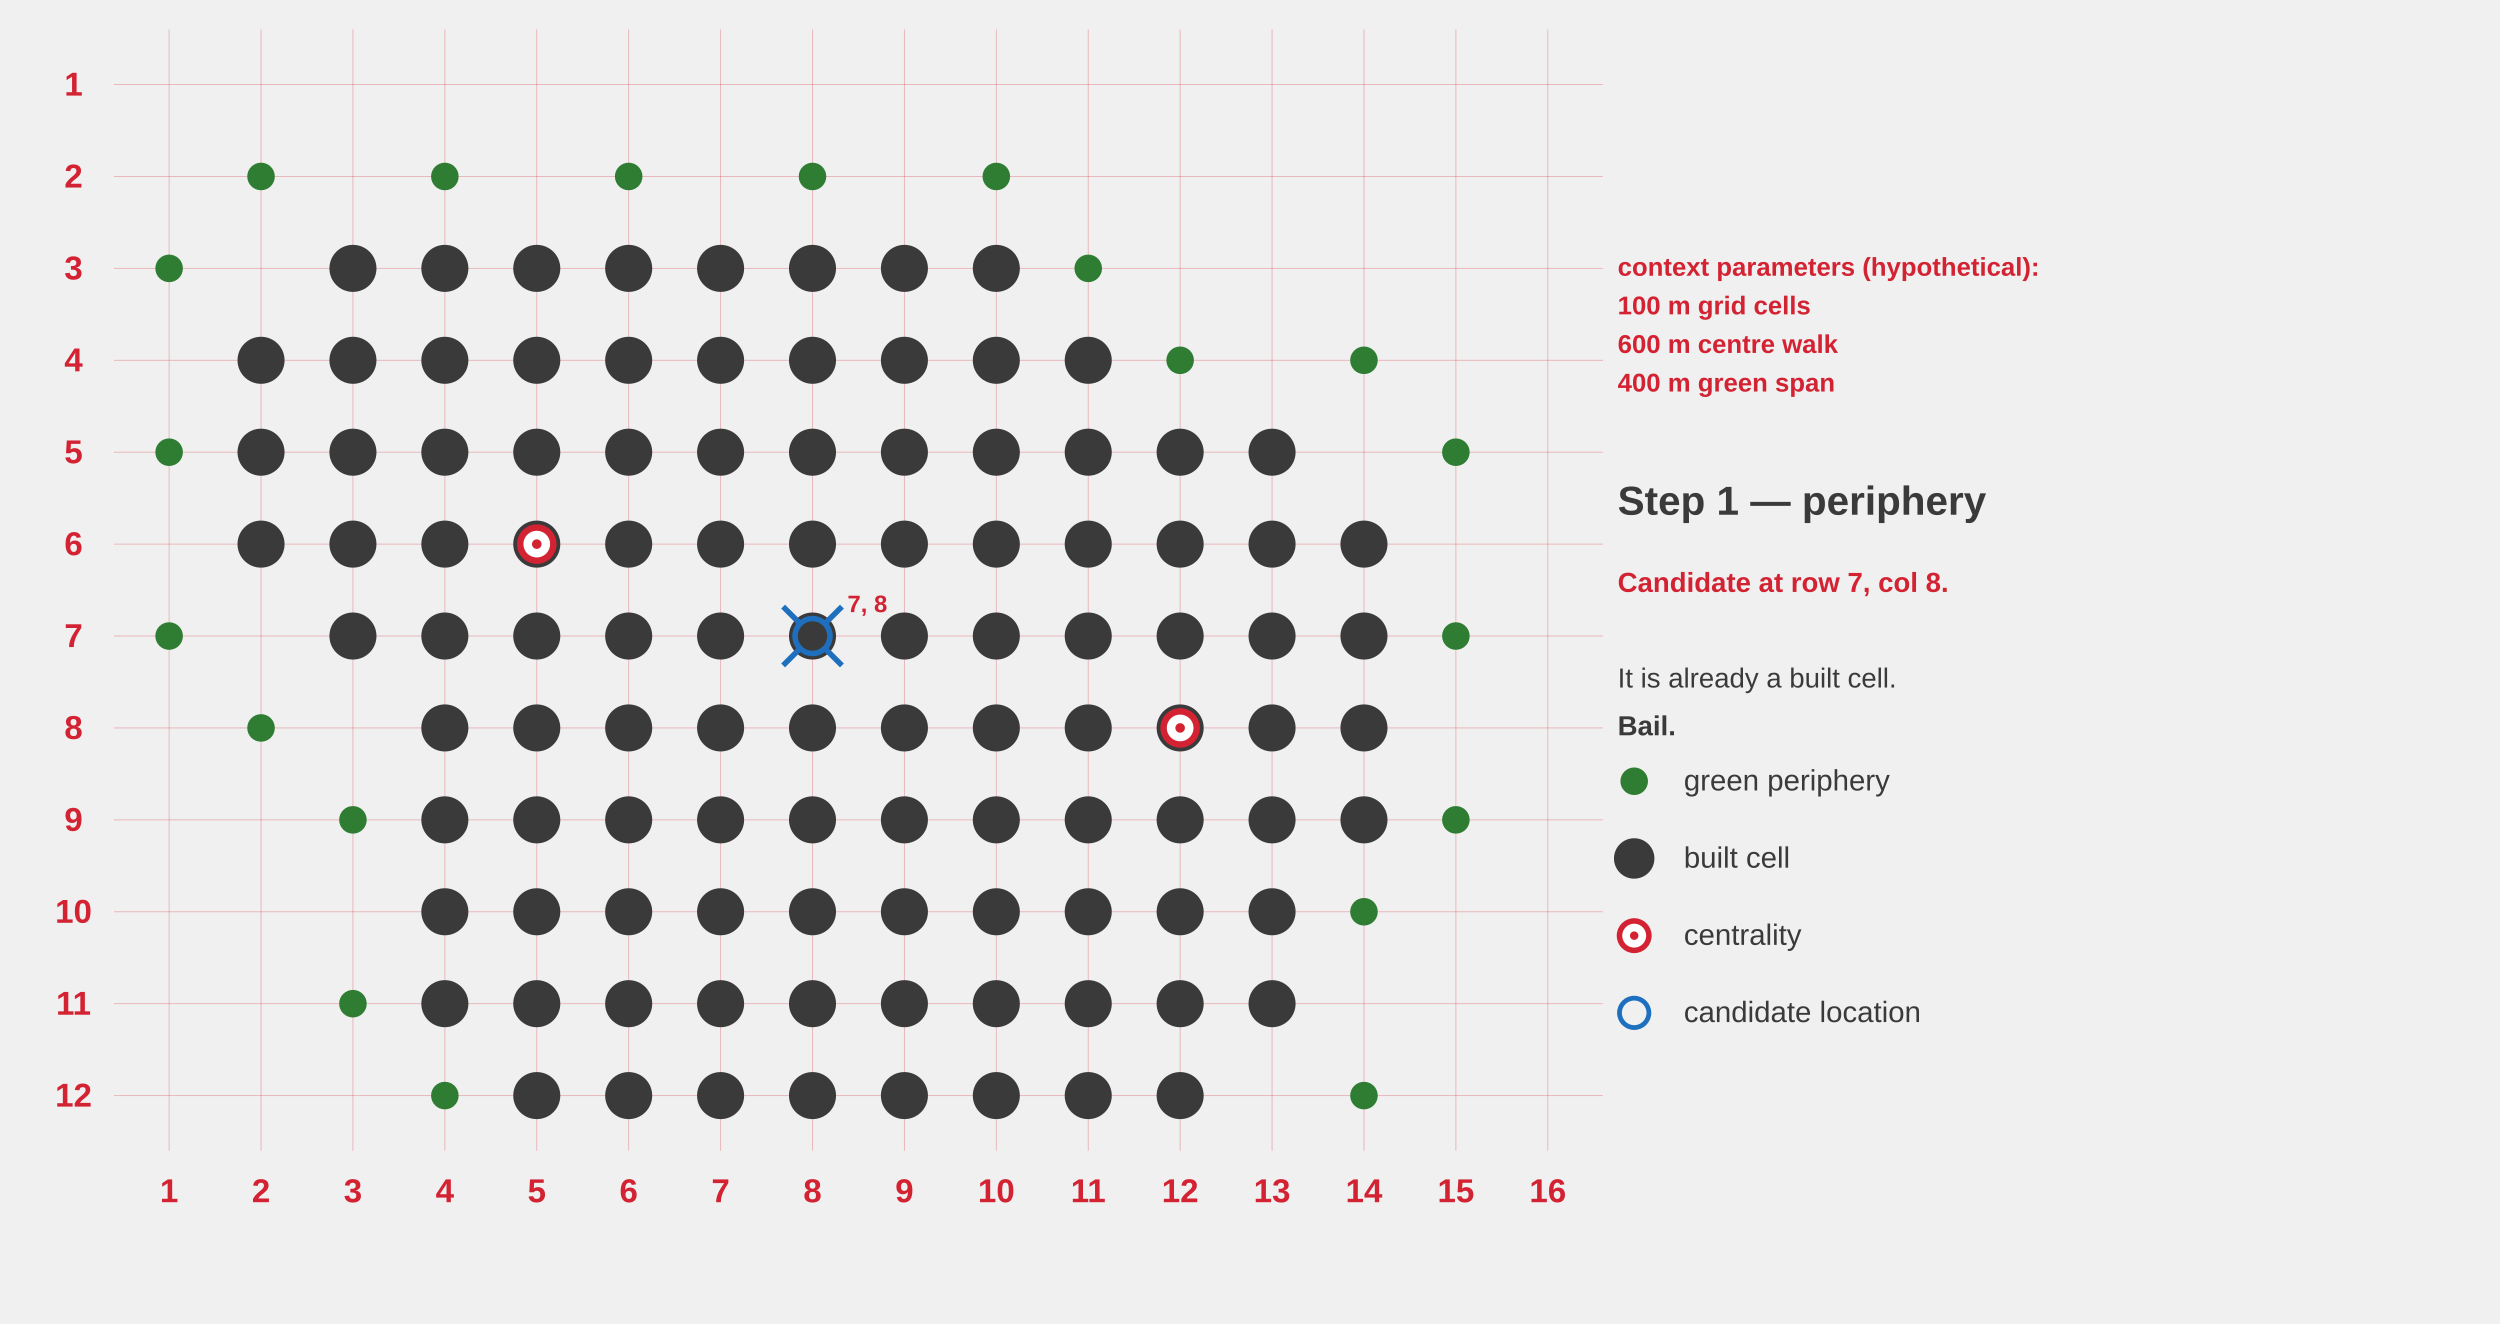
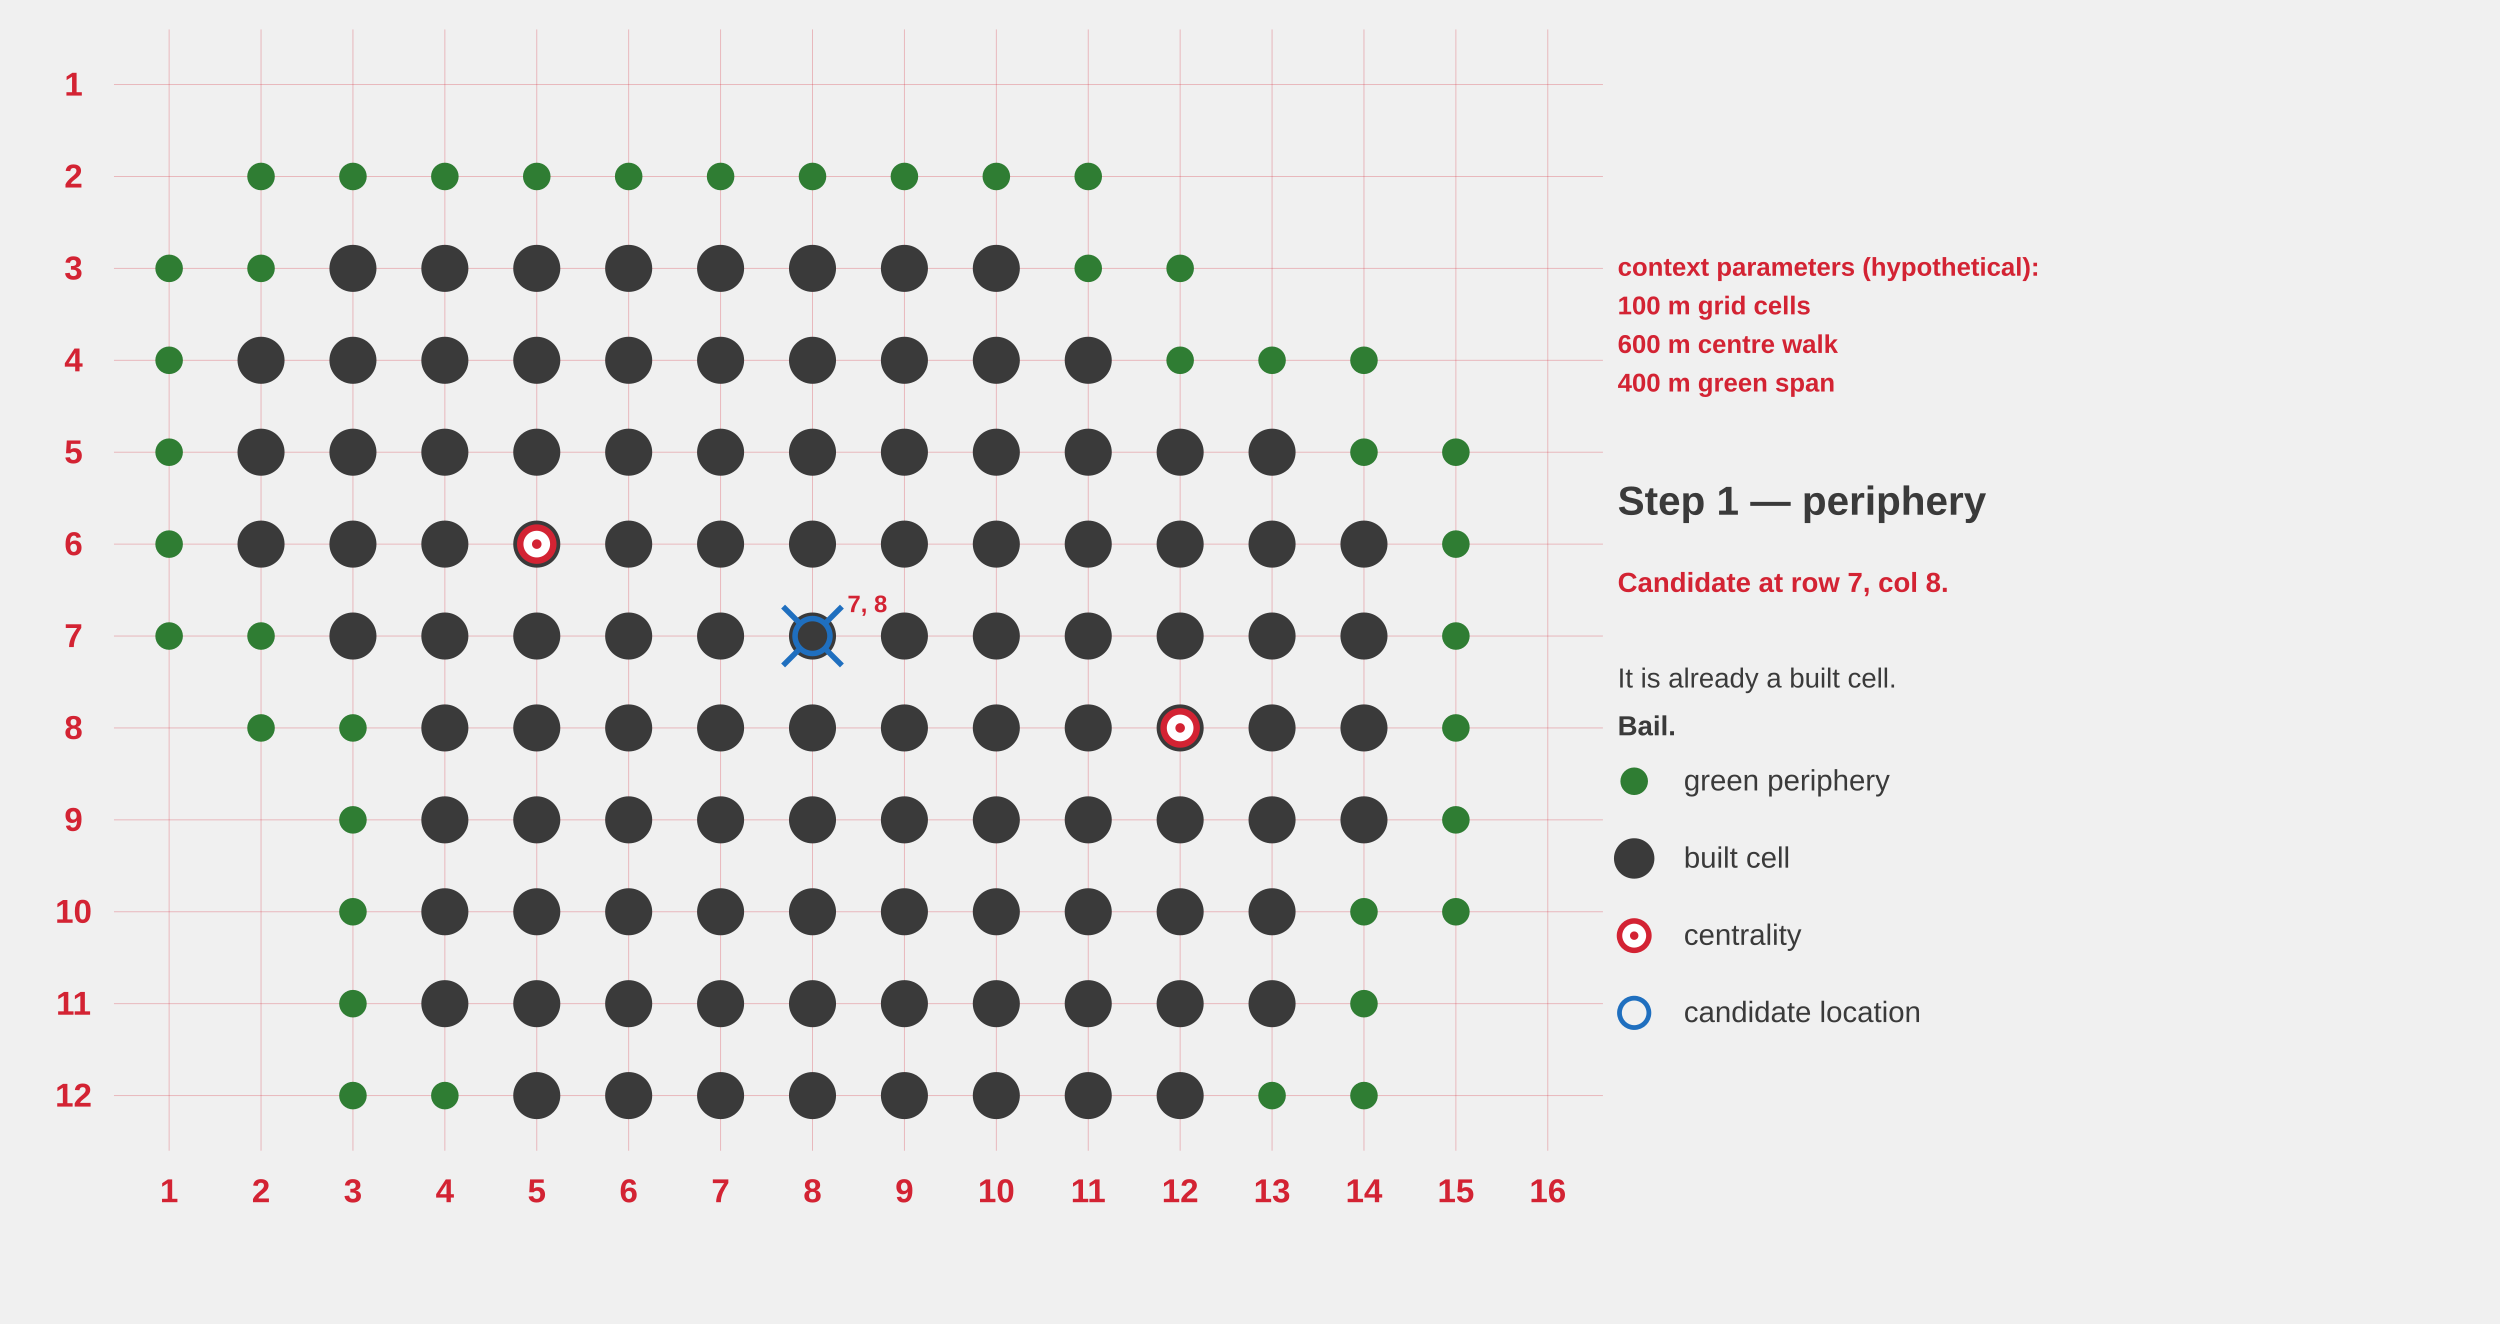
<svg xmlns="http://www.w3.org/2000/svg" viewBox="0 0 1360 720" font-family="Arial, sans-serif">
  <line x1="92.0" y1="16.0" x2="92.0" y2="626.0" stroke="#D32333" stroke-width="0.5" opacity="0.3" />
  <line x1="142.0" y1="16.0" x2="142.0" y2="626.0" stroke="#D32333" stroke-width="0.5" opacity="0.3" />
  <line x1="192.0" y1="16.0" x2="192.0" y2="626.0" stroke="#D32333" stroke-width="0.5" opacity="0.3" />
  <line x1="242.0" y1="16.0" x2="242.0" y2="626.0" stroke="#D32333" stroke-width="0.5" opacity="0.3" />
  <line x1="292.0" y1="16.0" x2="292.0" y2="626.0" stroke="#D32333" stroke-width="0.5" opacity="0.3" />
  <line x1="342.0" y1="16.0" x2="342.0" y2="626.0" stroke="#D32333" stroke-width="0.5" opacity="0.3" />
  <line x1="392.0" y1="16.0" x2="392.0" y2="626.0" stroke="#D32333" stroke-width="0.5" opacity="0.3" />
  <line x1="442.0" y1="16.0" x2="442.0" y2="626.0" stroke="#D32333" stroke-width="0.5" opacity="0.3" />
  <line x1="492.0" y1="16.0" x2="492.0" y2="626.0" stroke="#D32333" stroke-width="0.5" opacity="0.3" />
  <line x1="542.0" y1="16.0" x2="542.0" y2="626.0" stroke="#D32333" stroke-width="0.5" opacity="0.3" />
  <line x1="592.0" y1="16.0" x2="592.0" y2="626.0" stroke="#D32333" stroke-width="0.5" opacity="0.3" />
  <line x1="642.0" y1="16.0" x2="642.0" y2="626.0" stroke="#D32333" stroke-width="0.5" opacity="0.3" />
  <line x1="692.0" y1="16.0" x2="692.0" y2="626.0" stroke="#D32333" stroke-width="0.5" opacity="0.3" />
  <line x1="742.0" y1="16.0" x2="742.0" y2="626.0" stroke="#D32333" stroke-width="0.5" opacity="0.3" />
  <line x1="792.0" y1="16.0" x2="792.0" y2="626.0" stroke="#D32333" stroke-width="0.5" opacity="0.3" />
  <line x1="842.0" y1="16.0" x2="842.0" y2="626.0" stroke="#D32333" stroke-width="0.5" opacity="0.3" />
  <line x1="62.0" y1="46.0" x2="872.0" y2="46.0" stroke="#D32333" stroke-width="0.5" opacity="0.3" />
  <line x1="62.0" y1="96.0" x2="872.0" y2="96.0" stroke="#D32333" stroke-width="0.5" opacity="0.3" />
  <line x1="62.0" y1="146.0" x2="872.0" y2="146.0" stroke="#D32333" stroke-width="0.5" opacity="0.3" />
  <line x1="62.0" y1="196.0" x2="872.0" y2="196.0" stroke="#D32333" stroke-width="0.5" opacity="0.3" />
  <line x1="62.0" y1="246.0" x2="872.0" y2="246.0" stroke="#D32333" stroke-width="0.5" opacity="0.3" />
  <line x1="62.0" y1="296.0" x2="872.0" y2="296.0" stroke="#D32333" stroke-width="0.5" opacity="0.3" />
  <line x1="62.0" y1="346.0" x2="872.0" y2="346.0" stroke="#D32333" stroke-width="0.5" opacity="0.3" />
  <line x1="62.0" y1="396.0" x2="872.0" y2="396.0" stroke="#D32333" stroke-width="0.5" opacity="0.3" />
  <line x1="62.0" y1="446.0" x2="872.0" y2="446.0" stroke="#D32333" stroke-width="0.5" opacity="0.3" />
  <line x1="62.0" y1="496.0" x2="872.0" y2="496.0" stroke="#D32333" stroke-width="0.5" opacity="0.3" />
  <line x1="62.0" y1="546.0" x2="872.0" y2="546.0" stroke="#D32333" stroke-width="0.5" opacity="0.3" />
  <line x1="62.0" y1="596.0" x2="872.0" y2="596.0" stroke="#D32333" stroke-width="0.5" opacity="0.3" />
  <text x="92.0" y="654.0" fill="#D32333" font-weight="800" font-size="18" text-anchor="middle">1</text>
  <text x="142.0" y="654.0" fill="#D32333" font-weight="800" font-size="18" text-anchor="middle">2</text>
  <text x="192.0" y="654.0" fill="#D32333" font-weight="800" font-size="18" text-anchor="middle">3</text>
  <text x="242.0" y="654.0" fill="#D32333" font-weight="800" font-size="18" text-anchor="middle">4</text>
  <text x="292.0" y="654.0" fill="#D32333" font-weight="800" font-size="18" text-anchor="middle">5</text>
  <text x="342.0" y="654.0" fill="#D32333" font-weight="800" font-size="18" text-anchor="middle">6</text>
  <text x="392.0" y="654.0" fill="#D32333" font-weight="800" font-size="18" text-anchor="middle">7</text>
  <text x="442.0" y="654.0" fill="#D32333" font-weight="800" font-size="18" text-anchor="middle">8</text>
  <text x="492.0" y="654.0" fill="#D32333" font-weight="800" font-size="18" text-anchor="middle">9</text>
  <text x="542.0" y="654.0" fill="#D32333" font-weight="800" font-size="18" text-anchor="middle">10</text>
  <text x="592.0" y="654.0" fill="#D32333" font-weight="800" font-size="18" text-anchor="middle">11</text>
  <text x="642.0" y="654.0" fill="#D32333" font-weight="800" font-size="18" text-anchor="middle">12</text>
  <text x="692.0" y="654.0" fill="#D32333" font-weight="800" font-size="18" text-anchor="middle">13</text>
  <text x="742.0" y="654.0" fill="#D32333" font-weight="800" font-size="18" text-anchor="middle">14</text>
  <text x="792.0" y="654.0" fill="#D32333" font-weight="800" font-size="18" text-anchor="middle">15</text>
  <text x="842.0" y="654.0" fill="#D32333" font-weight="800" font-size="18" text-anchor="middle">16</text>
  <text x="40.0" y="52.0" fill="#D32333" font-weight="800" font-size="18" text-anchor="middle">1</text>
  <text x="40.0" y="102.0" fill="#D32333" font-weight="800" font-size="18" text-anchor="middle">2</text>
  <text x="40.0" y="152.0" fill="#D32333" font-weight="800" font-size="18" text-anchor="middle">3</text>
  <text x="40.0" y="202.0" fill="#D32333" font-weight="800" font-size="18" text-anchor="middle">4</text>
  <text x="40.0" y="252.0" fill="#D32333" font-weight="800" font-size="18" text-anchor="middle">5</text>
  <text x="40.0" y="302.0" fill="#D32333" font-weight="800" font-size="18" text-anchor="middle">6</text>
  <text x="40.0" y="352.0" fill="#D32333" font-weight="800" font-size="18" text-anchor="middle">7</text>
  <text x="40.0" y="402.0" fill="#D32333" font-weight="800" font-size="18" text-anchor="middle">8</text>
  <text x="40.0" y="452.0" fill="#D32333" font-weight="800" font-size="18" text-anchor="middle">9</text>
  <text x="40.0" y="502.0" fill="#D32333" font-weight="800" font-size="18" text-anchor="middle">10</text>
  <text x="40.0" y="552.0" fill="#D32333" font-weight="800" font-size="18" text-anchor="middle">11</text>
  <text x="40.0" y="602.0" fill="#D32333" font-weight="800" font-size="18" text-anchor="middle">12</text>
  <circle cx="142.0" cy="96.0" r="7.5" fill="#2f7d33" />
+   <circle cx="192.0" cy="96.0" r="7.5" fill="#2f7d33" />
  <circle cx="242.0" cy="96.0" r="7.5" fill="#2f7d33" />
+   <circle cx="292.0" cy="96.0" r="7.5" fill="#2f7d33" />
  <circle cx="342.0" cy="96.0" r="7.5" fill="#2f7d33" />
+   <circle cx="392.0" cy="96.0" r="7.5" fill="#2f7d33" />
  <circle cx="442.0" cy="96.0" r="7.5" fill="#2f7d33" />
+   <circle cx="492.0" cy="96.0" r="7.5" fill="#2f7d33" />
  <circle cx="542.0" cy="96.0" r="7.5" fill="#2f7d33" />
+   <circle cx="592.0" cy="96.0" r="7.5" fill="#2f7d33" />
  <circle cx="92.0" cy="146.0" r="7.5" fill="#2f7d33" />
+   <circle cx="142.0" cy="146.0" r="7.5" fill="#2f7d33" />
  <circle cx="192.0" cy="146.0" r="12.8" fill="#3a3a3a" />
  <circle cx="242.0" cy="146.0" r="12.8" fill="#3a3a3a" />
  <circle cx="292.0" cy="146.0" r="12.8" fill="#3a3a3a" />
  <circle cx="342.0" cy="146.0" r="12.8" fill="#3a3a3a" />
  <circle cx="392.0" cy="146.0" r="12.8" fill="#3a3a3a" />
  <circle cx="442.0" cy="146.0" r="12.8" fill="#3a3a3a" />
  <circle cx="492.0" cy="146.0" r="12.8" fill="#3a3a3a" />
  <circle cx="542.0" cy="146.0" r="12.8" fill="#3a3a3a" />
  <circle cx="592.0" cy="146.0" r="7.5" fill="#2f7d33" />
+   <circle cx="642.0" cy="146.0" r="7.5" fill="#2f7d33" />
+   <circle cx="92.0" cy="196.0" r="7.5" fill="#2f7d33" />
  <circle cx="142.0" cy="196.0" r="12.8" fill="#3a3a3a" />
  <circle cx="192.0" cy="196.0" r="12.8" fill="#3a3a3a" />
  <circle cx="242.0" cy="196.0" r="12.8" fill="#3a3a3a" />
  <circle cx="292.0" cy="196.0" r="12.8" fill="#3a3a3a" />
  <circle cx="342.0" cy="196.0" r="12.8" fill="#3a3a3a" />
  <circle cx="392.0" cy="196.0" r="12.8" fill="#3a3a3a" />
  <circle cx="442.0" cy="196.0" r="12.8" fill="#3a3a3a" />
  <circle cx="492.0" cy="196.0" r="12.8" fill="#3a3a3a" />
  <circle cx="542.0" cy="196.0" r="12.8" fill="#3a3a3a" />
  <circle cx="592.0" cy="196.0" r="12.8" fill="#3a3a3a" />
  <circle cx="642.0" cy="196.0" r="7.5" fill="#2f7d33" />
+   <circle cx="692.0" cy="196.0" r="7.5" fill="#2f7d33" />
  <circle cx="742.0" cy="196.0" r="7.5" fill="#2f7d33" />
  <circle cx="92.0" cy="246.0" r="7.5" fill="#2f7d33" />
  <circle cx="142.0" cy="246.0" r="12.8" fill="#3a3a3a" />
  <circle cx="192.0" cy="246.0" r="12.8" fill="#3a3a3a" />
  <circle cx="242.0" cy="246.0" r="12.8" fill="#3a3a3a" />
  <circle cx="292.0" cy="246.0" r="12.8" fill="#3a3a3a" />
  <circle cx="342.0" cy="246.0" r="12.8" fill="#3a3a3a" />
  <circle cx="392.0" cy="246.0" r="12.8" fill="#3a3a3a" />
  <circle cx="442.0" cy="246.0" r="12.8" fill="#3a3a3a" />
  <circle cx="492.0" cy="246.0" r="12.8" fill="#3a3a3a" />
  <circle cx="542.0" cy="246.0" r="12.8" fill="#3a3a3a" />
  <circle cx="592.0" cy="246.0" r="12.8" fill="#3a3a3a" />
  <circle cx="642.0" cy="246.0" r="12.8" fill="#3a3a3a" />
  <circle cx="692.0" cy="246.0" r="12.8" fill="#3a3a3a" />
+   <circle cx="742.0" cy="246.0" r="7.5" fill="#2f7d33" />
  <circle cx="792.0" cy="246.0" r="7.5" fill="#2f7d33" />
+   <circle cx="92.0" cy="296.0" r="7.5" fill="#2f7d33" />
  <circle cx="142.0" cy="296.0" r="12.8" fill="#3a3a3a" />
  <circle cx="192.0" cy="296.0" r="12.8" fill="#3a3a3a" />
  <circle cx="242.0" cy="296.0" r="12.8" fill="#3a3a3a" />
  <circle cx="292.0" cy="296.0" r="12.8" fill="#3a3a3a" />
  <circle cx="342.0" cy="296.0" r="12.8" fill="#3a3a3a" />
  <circle cx="392.0" cy="296.0" r="12.8" fill="#3a3a3a" />
  <circle cx="442.0" cy="296.0" r="12.8" fill="#3a3a3a" />
  <circle cx="492.0" cy="296.0" r="12.8" fill="#3a3a3a" />
  <circle cx="542.0" cy="296.0" r="12.8" fill="#3a3a3a" />
  <circle cx="592.0" cy="296.0" r="12.8" fill="#3a3a3a" />
  <circle cx="642.0" cy="296.0" r="12.8" fill="#3a3a3a" />
  <circle cx="692.0" cy="296.0" r="12.8" fill="#3a3a3a" />
  <circle cx="742.0" cy="296.0" r="12.8" fill="#3a3a3a" />
+   <circle cx="792.0" cy="296.0" r="7.5" fill="#2f7d33" />
  <circle cx="92.0" cy="346.0" r="7.5" fill="#2f7d33" />
+   <circle cx="142.0" cy="346.0" r="7.5" fill="#2f7d33" />
  <circle cx="192.0" cy="346.0" r="12.8" fill="#3a3a3a" />
  <circle cx="242.0" cy="346.0" r="12.8" fill="#3a3a3a" />
  <circle cx="292.0" cy="346.0" r="12.8" fill="#3a3a3a" />
  <circle cx="342.0" cy="346.0" r="12.8" fill="#3a3a3a" />
  <circle cx="392.0" cy="346.0" r="12.8" fill="#3a3a3a" />
  <circle cx="442.0" cy="346.0" r="12.8" fill="#3a3a3a" />
  <circle cx="492.0" cy="346.0" r="12.8" fill="#3a3a3a" />
  <circle cx="542.0" cy="346.0" r="12.8" fill="#3a3a3a" />
  <circle cx="592.0" cy="346.0" r="12.8" fill="#3a3a3a" />
  <circle cx="642.0" cy="346.0" r="12.8" fill="#3a3a3a" />
  <circle cx="692.0" cy="346.0" r="12.8" fill="#3a3a3a" />
  <circle cx="742.0" cy="346.0" r="12.8" fill="#3a3a3a" />
  <circle cx="792.0" cy="346.0" r="7.5" fill="#2f7d33" />
  <circle cx="142.0" cy="396.0" r="7.5" fill="#2f7d33" />
+   <circle cx="192.0" cy="396.0" r="7.5" fill="#2f7d33" />
  <circle cx="242.0" cy="396.0" r="12.8" fill="#3a3a3a" />
  <circle cx="292.0" cy="396.0" r="12.8" fill="#3a3a3a" />
  <circle cx="342.0" cy="396.0" r="12.8" fill="#3a3a3a" />
  <circle cx="392.0" cy="396.0" r="12.8" fill="#3a3a3a" />
  <circle cx="442.0" cy="396.0" r="12.8" fill="#3a3a3a" />
  <circle cx="492.0" cy="396.0" r="12.8" fill="#3a3a3a" />
  <circle cx="542.0" cy="396.0" r="12.8" fill="#3a3a3a" />
  <circle cx="592.0" cy="396.0" r="12.8" fill="#3a3a3a" />
  <circle cx="642.0" cy="396.0" r="12.8" fill="#3a3a3a" />
  <circle cx="692.0" cy="396.0" r="12.8" fill="#3a3a3a" />
  <circle cx="742.0" cy="396.0" r="12.8" fill="#3a3a3a" />
+   <circle cx="792.0" cy="396.0" r="7.5" fill="#2f7d33" />
  <circle cx="192.0" cy="446.0" r="7.5" fill="#2f7d33" />
  <circle cx="242.0" cy="446.0" r="12.8" fill="#3a3a3a" />
  <circle cx="292.0" cy="446.0" r="12.8" fill="#3a3a3a" />
  <circle cx="342.0" cy="446.0" r="12.8" fill="#3a3a3a" />
  <circle cx="392.0" cy="446.0" r="12.8" fill="#3a3a3a" />
  <circle cx="442.0" cy="446.0" r="12.8" fill="#3a3a3a" />
  <circle cx="492.0" cy="446.0" r="12.8" fill="#3a3a3a" />
  <circle cx="542.0" cy="446.0" r="12.8" fill="#3a3a3a" />
  <circle cx="592.0" cy="446.0" r="12.8" fill="#3a3a3a" />
  <circle cx="642.0" cy="446.0" r="12.8" fill="#3a3a3a" />
  <circle cx="692.0" cy="446.0" r="12.8" fill="#3a3a3a" />
  <circle cx="742.0" cy="446.0" r="12.8" fill="#3a3a3a" />
  <circle cx="792.0" cy="446.0" r="7.5" fill="#2f7d33" />
+   <circle cx="192.0" cy="496.0" r="7.5" fill="#2f7d33" />
  <circle cx="242.0" cy="496.0" r="12.8" fill="#3a3a3a" />
  <circle cx="292.0" cy="496.0" r="12.8" fill="#3a3a3a" />
  <circle cx="342.0" cy="496.0" r="12.8" fill="#3a3a3a" />
  <circle cx="392.0" cy="496.0" r="12.8" fill="#3a3a3a" />
  <circle cx="442.0" cy="496.0" r="12.8" fill="#3a3a3a" />
  <circle cx="492.0" cy="496.0" r="12.8" fill="#3a3a3a" />
  <circle cx="542.0" cy="496.0" r="12.8" fill="#3a3a3a" />
  <circle cx="592.0" cy="496.0" r="12.8" fill="#3a3a3a" />
  <circle cx="642.0" cy="496.0" r="12.8" fill="#3a3a3a" />
  <circle cx="692.0" cy="496.0" r="12.8" fill="#3a3a3a" />
  <circle cx="742.0" cy="496.0" r="7.5" fill="#2f7d33" />
+   <circle cx="792.0" cy="496.0" r="7.5" fill="#2f7d33" />
  <circle cx="192.0" cy="546.0" r="7.5" fill="#2f7d33" />
  <circle cx="242.0" cy="546.0" r="12.8" fill="#3a3a3a" />
  <circle cx="292.0" cy="546.0" r="12.8" fill="#3a3a3a" />
  <circle cx="342.0" cy="546.0" r="12.8" fill="#3a3a3a" />
  <circle cx="392.0" cy="546.0" r="12.8" fill="#3a3a3a" />
  <circle cx="442.0" cy="546.0" r="12.8" fill="#3a3a3a" />
  <circle cx="492.0" cy="546.0" r="12.8" fill="#3a3a3a" />
  <circle cx="542.0" cy="546.0" r="12.8" fill="#3a3a3a" />
  <circle cx="592.0" cy="546.0" r="12.8" fill="#3a3a3a" />
  <circle cx="642.0" cy="546.0" r="12.8" fill="#3a3a3a" />
  <circle cx="692.0" cy="546.0" r="12.8" fill="#3a3a3a" />
+   <circle cx="742.0" cy="546.0" r="7.5" fill="#2f7d33" />
+   <circle cx="192.0" cy="596.0" r="7.5" fill="#2f7d33" />
  <circle cx="242.0" cy="596.0" r="7.5" fill="#2f7d33" />
  <circle cx="292.0" cy="596.0" r="12.8" fill="#3a3a3a" />
  <circle cx="342.0" cy="596.0" r="12.8" fill="#3a3a3a" />
  <circle cx="392.0" cy="596.0" r="12.8" fill="#3a3a3a" />
  <circle cx="442.0" cy="596.0" r="12.8" fill="#3a3a3a" />
  <circle cx="492.0" cy="596.0" r="12.8" fill="#3a3a3a" />
  <circle cx="542.0" cy="596.0" r="12.8" fill="#3a3a3a" />
  <circle cx="592.0" cy="596.0" r="12.8" fill="#3a3a3a" />
  <circle cx="642.0" cy="596.0" r="12.8" fill="#3a3a3a" />
+   <circle cx="692.0" cy="596.0" r="7.5" fill="#2f7d33" />
  <circle cx="742.0" cy="596.0" r="7.5" fill="#2f7d33" />
  <circle cx="292.0" cy="296.0" r="9" fill="white" stroke="#D32333" stroke-width="3.5" />
  <circle cx="292.0" cy="296.0" r="2.6" fill="#D32333" />
  <circle cx="642.0" cy="396.0" r="9" fill="white" stroke="#D32333" stroke-width="3.5" />
  <circle cx="642.0" cy="396.0" r="2.6" fill="#D32333" />
  <circle cx="442.0" cy="346.0" r="9.5" fill="none" stroke="#1f6fbf" stroke-width="3" />
  <line x1="435.0" y1="339.0" x2="426.0" y2="330.0" stroke="#1f6fbf" stroke-width="3" />
  <line x1="449.0" y1="339.0" x2="458.0" y2="330.0" stroke="#1f6fbf" stroke-width="3" />
  <line x1="449.0" y1="353.0" x2="458.0" y2="362.0" stroke="#1f6fbf" stroke-width="3" />
  <line x1="435.0" y1="353.0" x2="426.0" y2="362.0" stroke="#1f6fbf" stroke-width="3" />
  <text x="461.0" y="333.0" fill="#D32333" font-weight="700" font-size="13">7, 8</text>
  <text x="880" y="150" fill="#D32333" font-weight="700" font-size="14">context parameters (hypothetical):</text>
  <text x="880" y="171" fill="#D32333" font-weight="700" font-size="14">100 m grid cells</text>
  <text x="880" y="192" fill="#D32333" font-weight="700" font-size="14">600 m centre walk</text>
  <text x="880" y="213" fill="#D32333" font-weight="700" font-size="14">400 m green span</text>
  <text x="880" y="280" fill="#3a3a3a" font-weight="700" font-size="22">Step 1 — periphery</text>
  <text x="880" y="322" fill="#D32333" font-weight="700" font-size="15">Candidate at row 7, col 8.</text>
  <text x="880" y="374" fill="#3a3a3a" font-weight="400" font-size="15">It is already a built cell.</text>
  <text x="880" y="400" fill="#3a3a3a" font-weight="700" font-size="15">Bail.</text>
  <circle cx="889" cy="425" r="7.5" fill="#2f7d33" />
  <text x="916" y="430" fill="#3a3a3a" font-size="16">green periphery</text>
  <circle cx="889" cy="467" r="11" fill="#3a3a3a" />
  <text x="916" y="472" fill="#3a3a3a" font-size="16">built cell</text>
  <circle cx="889" cy="509" r="8" fill="white" stroke="#D32333" stroke-width="3" />
  <circle cx="889" cy="509" r="2.3" fill="#D32333" />
  <text x="916" y="514" fill="#3a3a3a" font-size="16">centrality</text>
  <circle cx="889" cy="551" r="8" fill="none" stroke="#1f6fbf" stroke-width="2.6" />
  <text x="916" y="556" fill="#3a3a3a" font-size="16">candidate location</text>
</svg>
